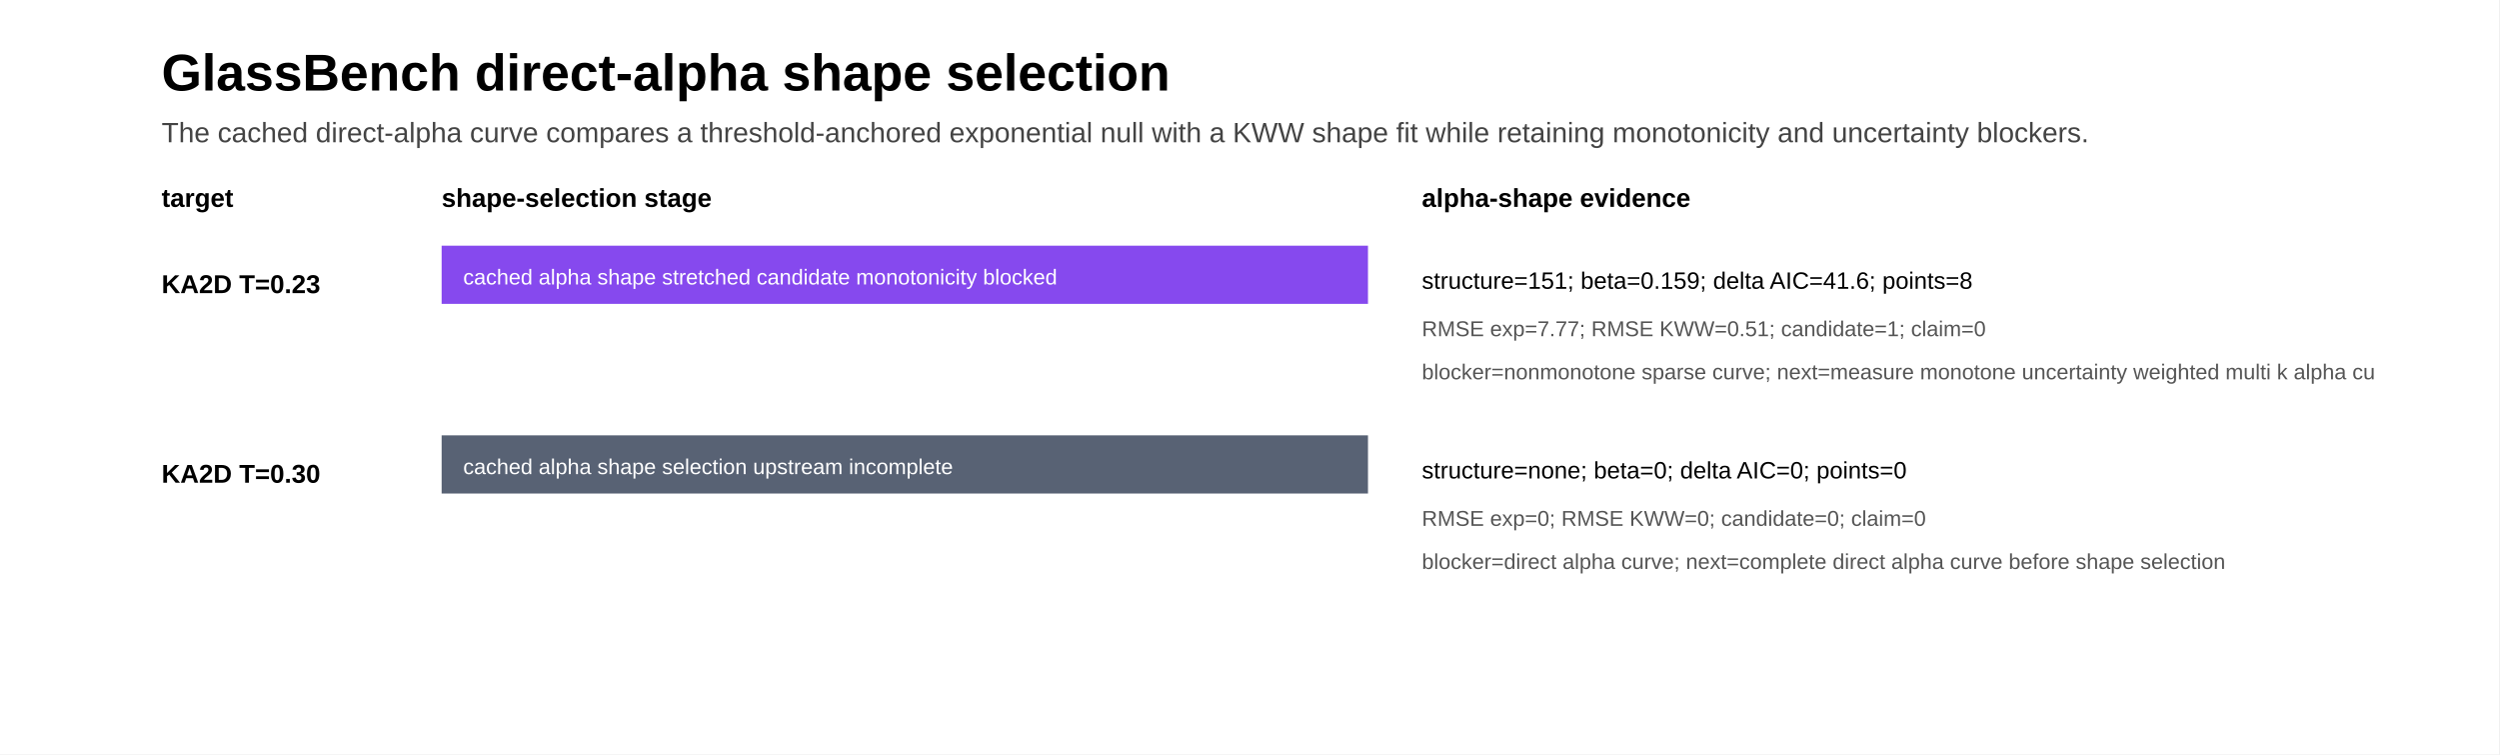
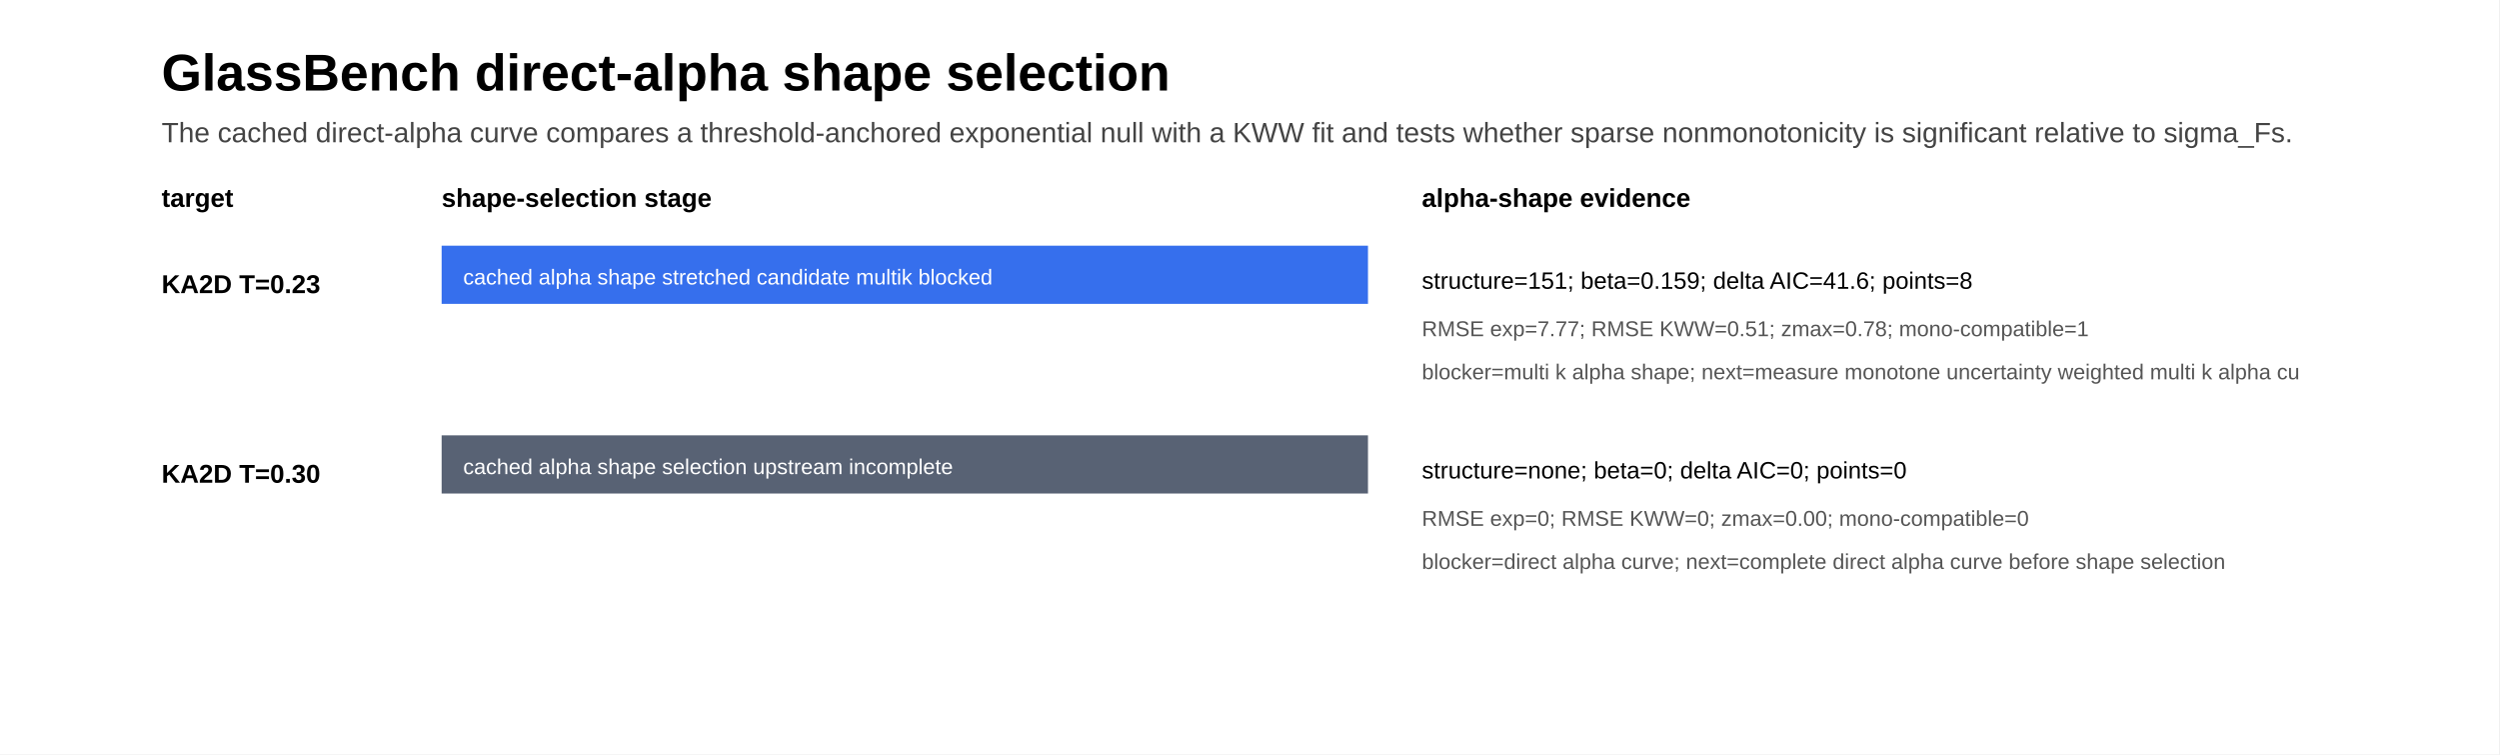
<svg xmlns="http://www.w3.org/2000/svg" width="1160" height="350" viewBox="0 0 1160 350">
  <rect width="100%" height="100%" fill="#ffffff" />
  <text x="75" y="42" font-family="Arial, sans-serif" font-size="24" font-weight="700">GlassBench direct-alpha shape selection</text>
-   <text x="75" y="66" font-family="Arial, sans-serif" font-size="13" fill="#444">The cached direct-alpha curve compares a threshold-anchored exponential null with a KWW shape fit while retaining monotonicity and uncertainty blockers.</text>
+   <text x="75" y="66" font-family="Arial, sans-serif" font-size="13" fill="#444">The cached direct-alpha curve compares a threshold-anchored exponential null with a KWW fit and tests whether sparse nonmonotonicity is significant relative to sigma_Fs.</text>
  <text x="75" y="96" font-family="Arial, sans-serif" font-size="12" font-weight="700">target</text>
  <text x="205" y="96" font-family="Arial, sans-serif" font-size="12" font-weight="700">shape-selection stage</text>
  <text x="660" y="96" font-family="Arial, sans-serif" font-size="12" font-weight="700">alpha-shape evidence</text>
  <text x="75" y="136" font-family="Arial, sans-serif" font-size="12" font-weight="700">KA2D T=0.23</text>
-   <rect x="205" y="114" width="430" height="27" fill="#7c3aed" opacity="0.92" />
-   <text x="215" y="132" font-family="Arial, sans-serif" font-size="10" fill="#fff">cached alpha shape stretched candidate monotonicity blocked</text>
+   <rect x="205" y="114" width="430" height="27" fill="#2563eb" opacity="0.92" />
+   <text x="215" y="132" font-family="Arial, sans-serif" font-size="10" fill="#fff">cached alpha shape stretched candidate multik blocked</text>
  <text x="660" y="134" font-family="Arial, sans-serif" font-size="11">structure=151; beta=0.159; delta AIC=41.6; points=8</text>
-   <text x="660" y="156" font-family="Arial, sans-serif" font-size="10" fill="#555">RMSE exp=7.77; RMSE KWW=0.51; candidate=1; claim=0</text>
-   <text x="660" y="176" font-family="Arial, sans-serif" font-size="10" fill="#555">blocker=nonmonotone sparse curve; next=measure monotone uncertainty weighted multi k alpha cu</text>
+   <text x="660" y="156" font-family="Arial, sans-serif" font-size="10" fill="#555">RMSE exp=7.77; RMSE KWW=0.51; zmax=0.78; mono-compatible=1</text>
+   <text x="660" y="176" font-family="Arial, sans-serif" font-size="10" fill="#555">blocker=multi k alpha shape; next=measure monotone uncertainty weighted multi k alpha cu</text>
  <text x="75" y="224" font-family="Arial, sans-serif" font-size="12" font-weight="700">KA2D T=0.30</text>
  <rect x="205" y="202" width="430" height="27" fill="#4a5568" opacity="0.92" />
  <text x="215" y="220" font-family="Arial, sans-serif" font-size="10" fill="#fff">cached alpha shape selection upstream incomplete</text>
  <text x="660" y="222" font-family="Arial, sans-serif" font-size="11">structure=none; beta=0; delta AIC=0; points=0</text>
-   <text x="660" y="244" font-family="Arial, sans-serif" font-size="10" fill="#555">RMSE exp=0; RMSE KWW=0; candidate=0; claim=0</text>
+   <text x="660" y="244" font-family="Arial, sans-serif" font-size="10" fill="#555">RMSE exp=0; RMSE KWW=0; zmax=0.00; mono-compatible=0</text>
  <text x="660" y="264" font-family="Arial, sans-serif" font-size="10" fill="#555">blocker=direct alpha curve; next=complete direct alpha curve before shape selection</text>
</svg>
